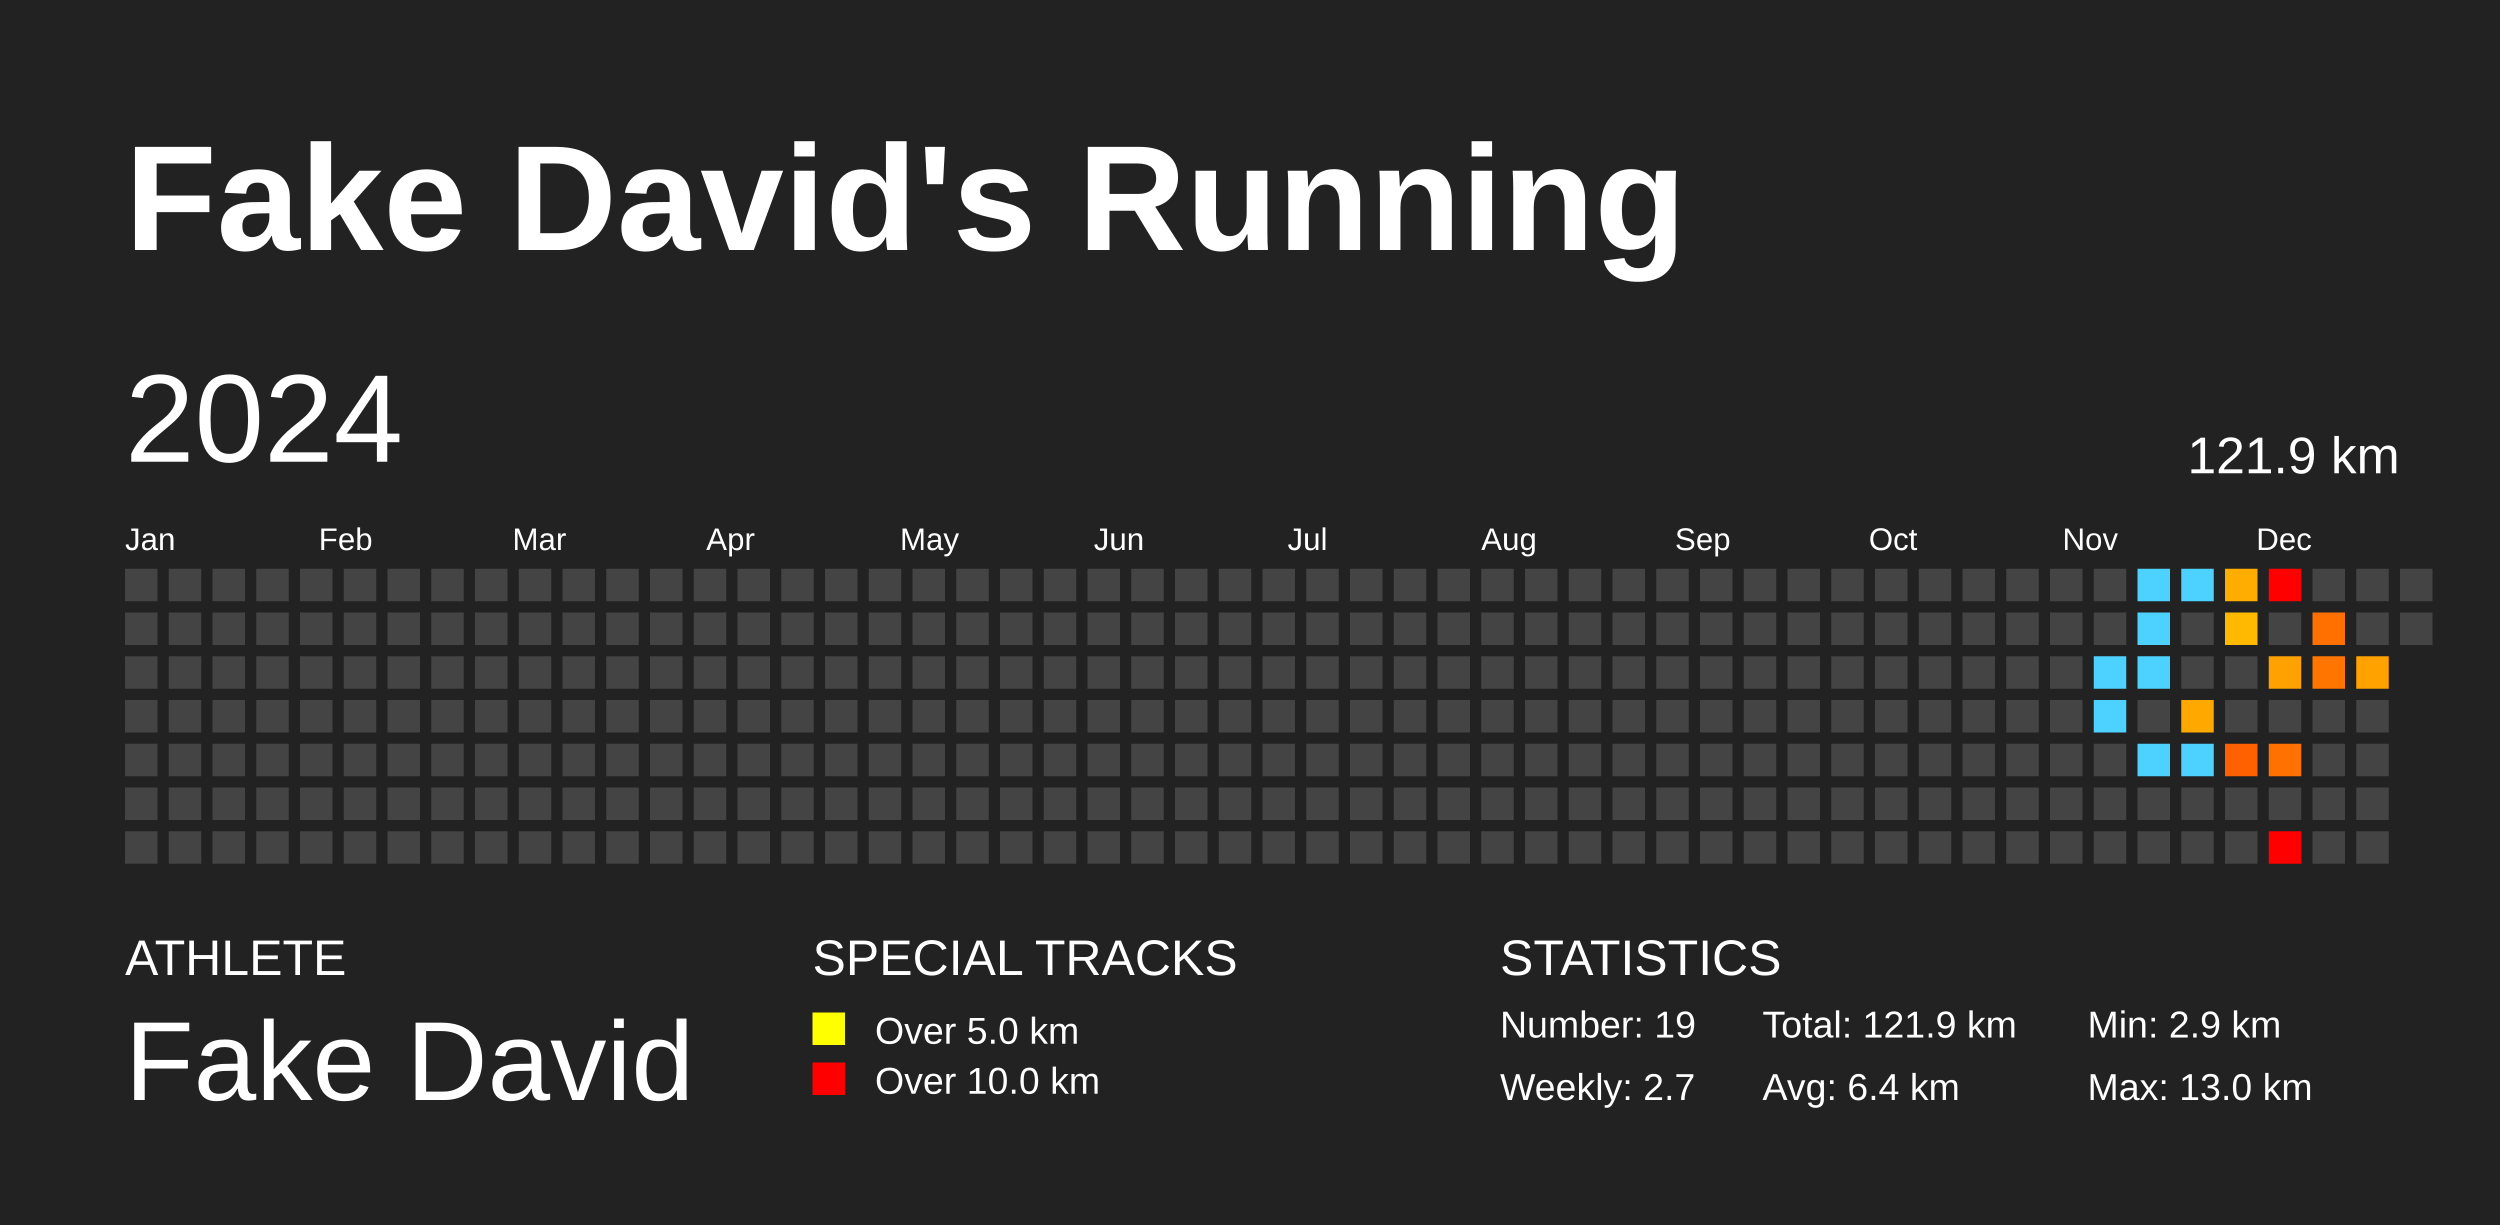
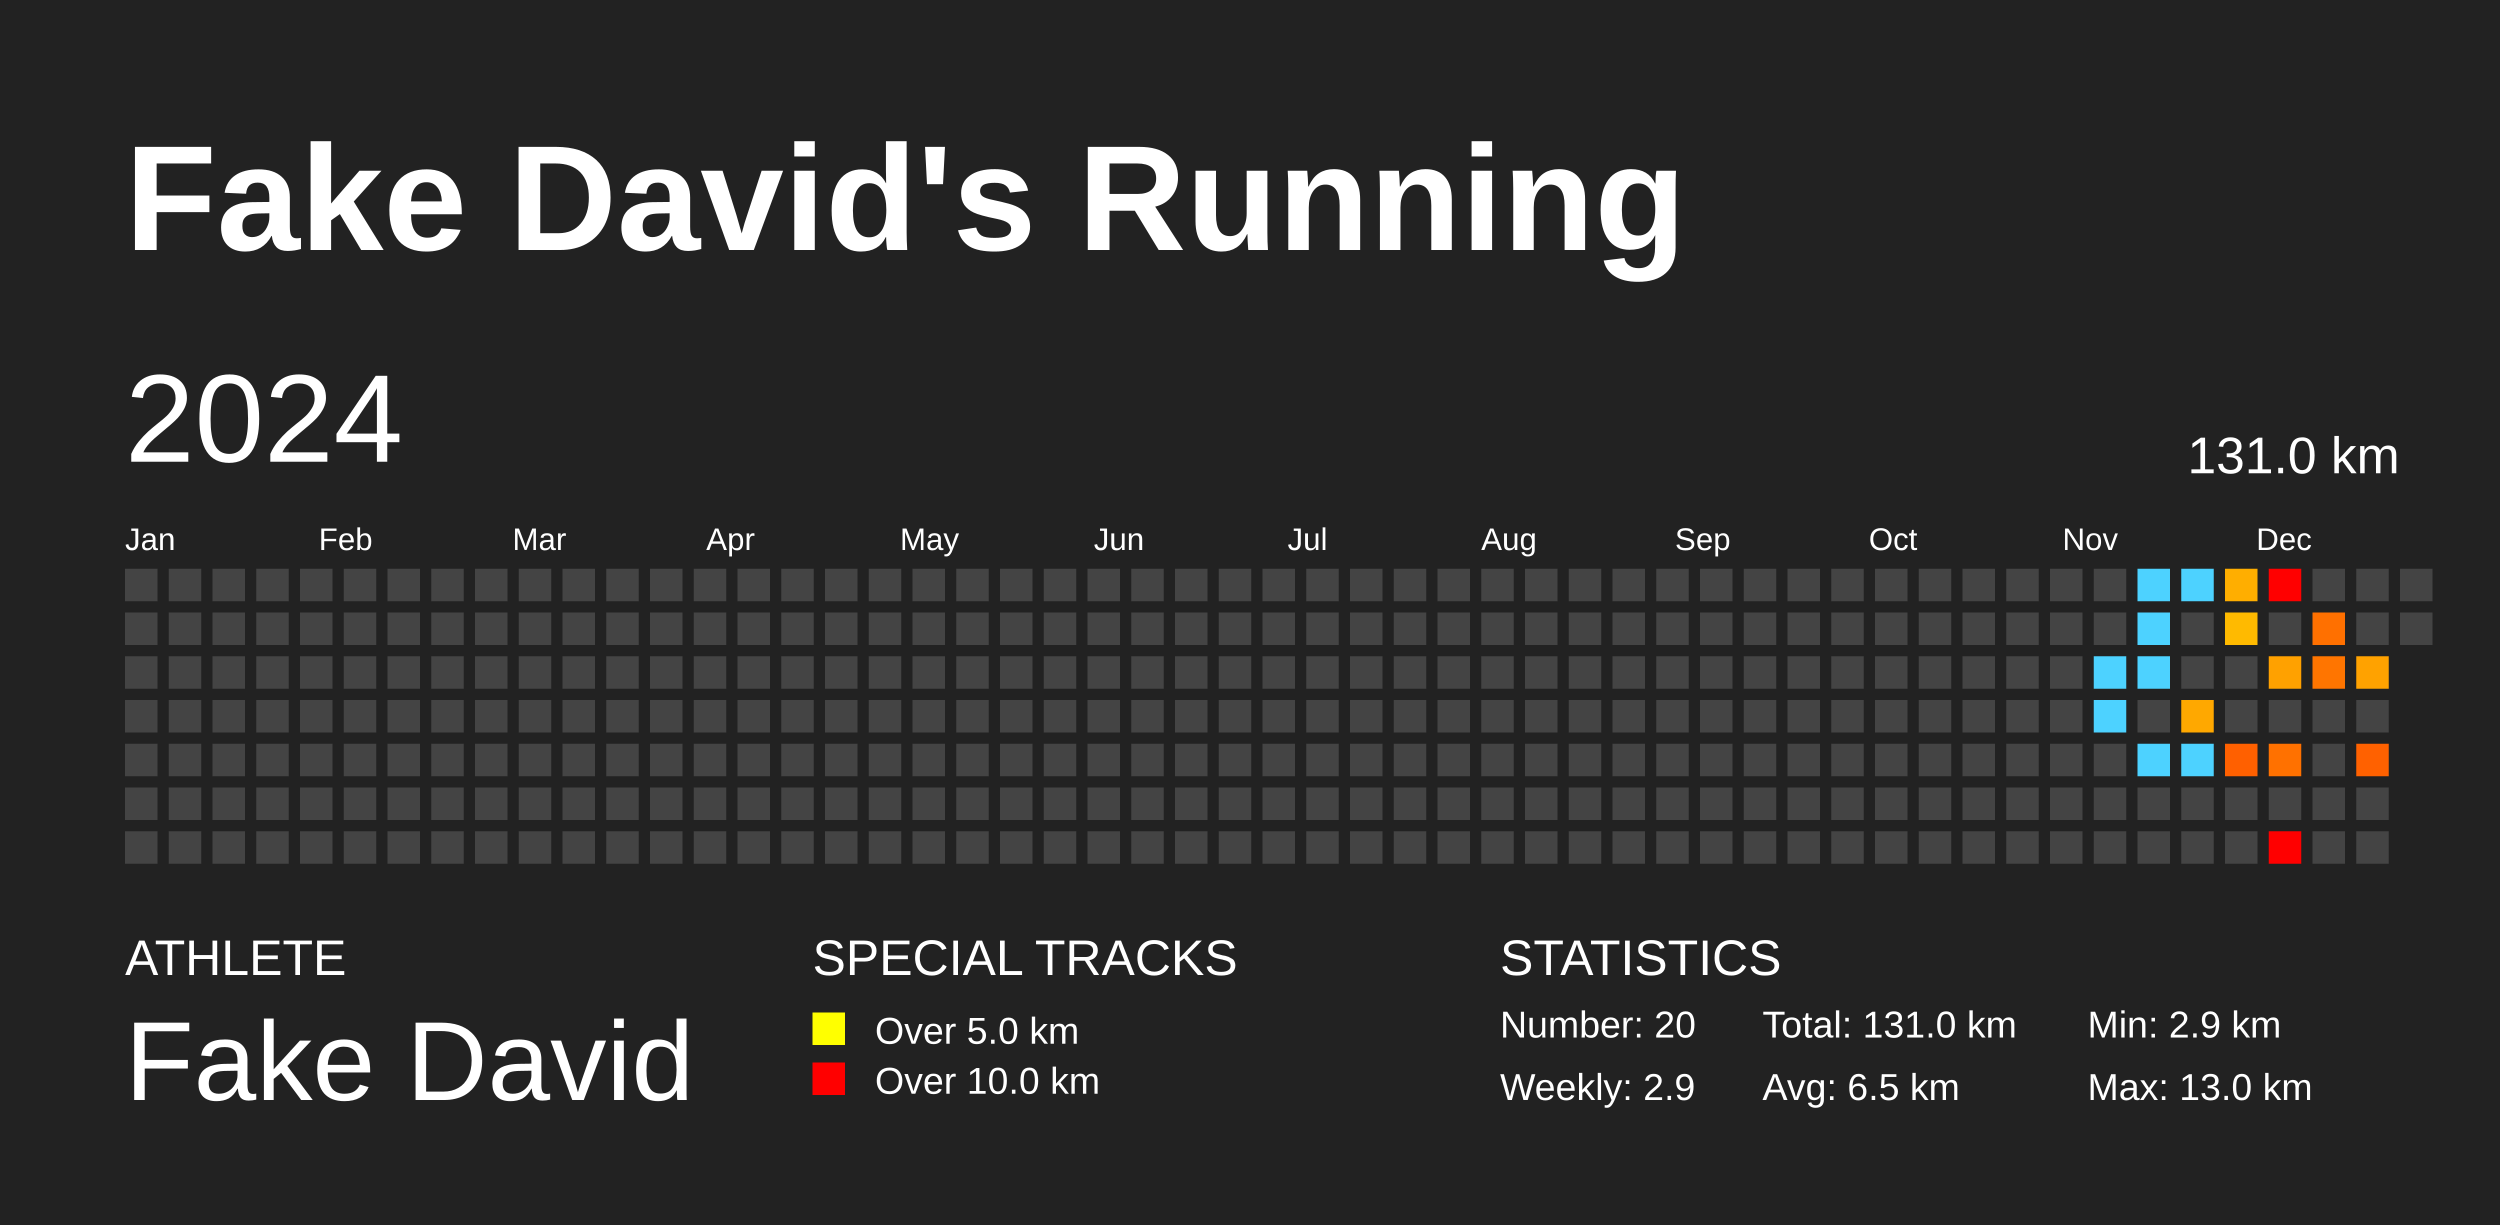
<svg xmlns="http://www.w3.org/2000/svg" baseProfile="full" height="98mm" version="1.1" viewBox="0,0,200,98" width="200mm">
  <defs />
  <rect fill="#222222" height="98" width="200" x="0" y="0" />
  <text fill="#FFFFFF" style="font-size:12px; font-family:Arial; font-weight:bold;" x="10" y="20">Fake David's Running</text>
  <text fill="#FFFFFF" style="font-size:4px; font-family:Arial" x="10" y="78">ATHLETE</text>
  <text fill="#FFFFFF" style="font-size:9px; font-family:Arial" x="10" y="88">Fake David</text>
  <text fill="#FFFFFF" style="font-size:4px; font-family:Arial" x="65" y="78">SPECIAL TRACKS</text>
  <rect fill="yellow" height="2.6" width="2.6" x="65" y="81" />
  <text fill="#FFFFFF" style="font-size:3px; font-family:Arial" x="70" y="83.5">Over 5.0 km</text>
  <rect fill="red" height="2.6" width="2.6" x="65" y="85" />
  <text fill="#FFFFFF" style="font-size:3px; font-family:Arial" x="70" y="87.5">Over 10.0 km</text>
  <text fill="#FFFFFF" style="font-size:4px; font-family:Arial" x="120" y="78">STATISTICS</text>
-   <text fill="#FFFFFF" style="font-size:3px; font-family:Arial" x="120" y="83">Number: 19</text>
-   <text fill="#FFFFFF" style="font-size:3px; font-family:Arial" x="120" y="88">Weekly: 2.7</text>
-   <text fill="#FFFFFF" style="font-size:3px; font-family:Arial" x="141" y="83">Total: 121.9 km</text>
-   <text fill="#FFFFFF" style="font-size:3px; font-family:Arial" x="141" y="88">Avg: 6.4 km</text>
+   <text fill="#FFFFFF" style="font-size:3px; font-family:Arial" x="120" y="83">Number: 20</text>
+   <text fill="#FFFFFF" style="font-size:3px; font-family:Arial" x="120" y="88">Weekly: 2.9</text>
+   <text fill="#FFFFFF" style="font-size:3px; font-family:Arial" x="141" y="83">Total: 131.0 km</text>
+   <text fill="#FFFFFF" style="font-size:3px; font-family:Arial" x="141" y="88">Avg: 6.5 km</text>
  <text fill="#FFFFFF" style="font-size:3px; font-family:Arial" x="167" y="83">Min: 2.9 km</text>
  <text fill="#FFFFFF" style="font-size:3px; font-family:Arial" x="167" y="88">Max: 13.0 km</text>
  <text dominant-baseline="hanging" fill="#FFFFFF" style="font-size:10.0px; font-family:Arial;" x="10" y="30">2024</text>
-   <text dominant-baseline="hanging" fill="#FFFFFF" style="font-size:4.125px; font-family:Arial;" x="175" y="35">121.9 km</text>
+   <text dominant-baseline="hanging" fill="#FFFFFF" style="font-size:4.125px; font-family:Arial;" x="175" y="35">131.0 km</text>
  <text fill="#FFFFFF" style="font-size:2.5px; font-family:Arial" x="10.0" y="44">Jan</text>
  <text fill="#FFFFFF" style="font-size:2.5px; font-family:Arial" x="25.5" y="44">Feb</text>
  <text fill="#FFFFFF" style="font-size:2.5px; font-family:Arial" x="41.0" y="44">Mar</text>
  <text fill="#FFFFFF" style="font-size:2.5px; font-family:Arial" x="56.5" y="44">Apr</text>
  <text fill="#FFFFFF" style="font-size:2.5px; font-family:Arial" x="72.0" y="44">May</text>
  <text fill="#FFFFFF" style="font-size:2.5px; font-family:Arial" x="87.5" y="44">Jun</text>
  <text fill="#FFFFFF" style="font-size:2.5px; font-family:Arial" x="103.0" y="44">Jul</text>
  <text fill="#FFFFFF" style="font-size:2.5px; font-family:Arial" x="118.5" y="44">Aug</text>
  <text fill="#FFFFFF" style="font-size:2.5px; font-family:Arial" x="134.0" y="44">Sep</text>
  <text fill="#FFFFFF" style="font-size:2.5px; font-family:Arial" x="149.5" y="44">Oct</text>
  <text fill="#FFFFFF" style="font-size:2.5px; font-family:Arial" x="165.0" y="44">Nov</text>
  <text fill="#FFFFFF" style="font-size:2.5px; font-family:Arial" x="180.5" y="44">Dec</text>
  <rect fill="#444444" height="2.6" width="2.6" x="10.0" y="45.5" />
  <rect fill="#444444" height="2.6" width="2.6" x="10.0" y="49.0" />
  <rect fill="#444444" height="2.6" width="2.6" x="10.0" y="52.5" />
  <rect fill="#444444" height="2.6" width="2.6" x="10.0" y="56.0" />
  <rect fill="#444444" height="2.6" width="2.6" x="10.0" y="59.5" />
  <rect fill="#444444" height="2.6" width="2.6" x="10.0" y="63.0" />
  <rect fill="#444444" height="2.6" width="2.6" x="10.0" y="66.5" />
  <rect fill="#444444" height="2.6" width="2.6" x="13.5" y="45.5" />
  <rect fill="#444444" height="2.6" width="2.6" x="13.5" y="49.0" />
  <rect fill="#444444" height="2.6" width="2.6" x="13.5" y="52.5" />
  <rect fill="#444444" height="2.6" width="2.6" x="13.5" y="56.0" />
  <rect fill="#444444" height="2.6" width="2.6" x="13.5" y="59.5" />
  <rect fill="#444444" height="2.6" width="2.6" x="13.5" y="63.0" />
  <rect fill="#444444" height="2.6" width="2.6" x="13.5" y="66.5" />
  <rect fill="#444444" height="2.6" width="2.6" x="17.0" y="45.5" />
  <rect fill="#444444" height="2.6" width="2.6" x="17.0" y="49.0" />
  <rect fill="#444444" height="2.6" width="2.6" x="17.0" y="52.5" />
  <rect fill="#444444" height="2.6" width="2.6" x="17.0" y="56.0" />
  <rect fill="#444444" height="2.6" width="2.6" x="17.0" y="59.5" />
  <rect fill="#444444" height="2.6" width="2.6" x="17.0" y="63.0" />
  <rect fill="#444444" height="2.6" width="2.6" x="17.0" y="66.5" />
  <rect fill="#444444" height="2.6" width="2.6" x="20.5" y="45.5" />
  <rect fill="#444444" height="2.6" width="2.6" x="20.5" y="49.0" />
  <rect fill="#444444" height="2.6" width="2.6" x="20.5" y="52.5" />
  <rect fill="#444444" height="2.6" width="2.6" x="20.5" y="56.0" />
  <rect fill="#444444" height="2.6" width="2.6" x="20.5" y="59.5" />
  <rect fill="#444444" height="2.6" width="2.6" x="20.5" y="63.0" />
  <rect fill="#444444" height="2.6" width="2.6" x="20.5" y="66.5" />
  <rect fill="#444444" height="2.6" width="2.6" x="24.0" y="45.5" />
  <rect fill="#444444" height="2.6" width="2.6" x="24.0" y="49.0" />
  <rect fill="#444444" height="2.6" width="2.6" x="24.0" y="52.5" />
  <rect fill="#444444" height="2.6" width="2.6" x="24.0" y="56.0" />
  <rect fill="#444444" height="2.6" width="2.6" x="24.0" y="59.5" />
  <rect fill="#444444" height="2.6" width="2.6" x="24.0" y="63.0" />
  <rect fill="#444444" height="2.6" width="2.6" x="24.0" y="66.5" />
  <rect fill="#444444" height="2.6" width="2.6" x="27.5" y="45.5" />
  <rect fill="#444444" height="2.6" width="2.6" x="27.5" y="49.0" />
  <rect fill="#444444" height="2.6" width="2.6" x="27.5" y="52.5" />
  <rect fill="#444444" height="2.6" width="2.6" x="27.5" y="56.0" />
  <rect fill="#444444" height="2.6" width="2.6" x="27.5" y="59.5" />
  <rect fill="#444444" height="2.6" width="2.6" x="27.5" y="63.0" />
  <rect fill="#444444" height="2.6" width="2.6" x="27.5" y="66.5" />
  <rect fill="#444444" height="2.6" width="2.6" x="31.0" y="45.5" />
  <rect fill="#444444" height="2.6" width="2.6" x="31.0" y="49.0" />
  <rect fill="#444444" height="2.6" width="2.6" x="31.0" y="52.5" />
  <rect fill="#444444" height="2.6" width="2.6" x="31.0" y="56.0" />
  <rect fill="#444444" height="2.6" width="2.6" x="31.0" y="59.5" />
  <rect fill="#444444" height="2.6" width="2.6" x="31.0" y="63.0" />
  <rect fill="#444444" height="2.6" width="2.6" x="31.0" y="66.5" />
  <rect fill="#444444" height="2.6" width="2.6" x="34.5" y="45.5" />
  <rect fill="#444444" height="2.6" width="2.6" x="34.5" y="49.0" />
  <rect fill="#444444" height="2.6" width="2.6" x="34.5" y="52.5" />
  <rect fill="#444444" height="2.6" width="2.6" x="34.5" y="56.0" />
  <rect fill="#444444" height="2.6" width="2.6" x="34.5" y="59.5" />
  <rect fill="#444444" height="2.6" width="2.6" x="34.5" y="63.0" />
  <rect fill="#444444" height="2.6" width="2.6" x="34.5" y="66.5" />
  <rect fill="#444444" height="2.6" width="2.6" x="38.0" y="45.5" />
  <rect fill="#444444" height="2.6" width="2.6" x="38.0" y="49.0" />
  <rect fill="#444444" height="2.6" width="2.6" x="38.0" y="52.5" />
  <rect fill="#444444" height="2.6" width="2.6" x="38.0" y="56.0" />
  <rect fill="#444444" height="2.6" width="2.6" x="38.0" y="59.5" />
  <rect fill="#444444" height="2.6" width="2.6" x="38.0" y="63.0" />
  <rect fill="#444444" height="2.6" width="2.6" x="38.0" y="66.5" />
  <rect fill="#444444" height="2.6" width="2.6" x="41.5" y="45.5" />
  <rect fill="#444444" height="2.6" width="2.6" x="41.5" y="49.0" />
  <rect fill="#444444" height="2.6" width="2.6" x="41.5" y="52.5" />
  <rect fill="#444444" height="2.6" width="2.6" x="41.5" y="56.0" />
  <rect fill="#444444" height="2.6" width="2.6" x="41.5" y="59.5" />
  <rect fill="#444444" height="2.6" width="2.6" x="41.5" y="63.0" />
  <rect fill="#444444" height="2.6" width="2.6" x="41.5" y="66.5" />
  <rect fill="#444444" height="2.6" width="2.6" x="45.0" y="45.5" />
  <rect fill="#444444" height="2.6" width="2.6" x="45.0" y="49.0" />
  <rect fill="#444444" height="2.6" width="2.6" x="45.0" y="52.5" />
  <rect fill="#444444" height="2.6" width="2.6" x="45.0" y="56.0" />
  <rect fill="#444444" height="2.6" width="2.6" x="45.0" y="59.5" />
  <rect fill="#444444" height="2.6" width="2.6" x="45.0" y="63.0" />
  <rect fill="#444444" height="2.6" width="2.6" x="45.0" y="66.5" />
  <rect fill="#444444" height="2.6" width="2.6" x="48.5" y="45.5" />
  <rect fill="#444444" height="2.6" width="2.6" x="48.5" y="49.0" />
  <rect fill="#444444" height="2.6" width="2.6" x="48.5" y="52.5" />
  <rect fill="#444444" height="2.6" width="2.6" x="48.5" y="56.0" />
  <rect fill="#444444" height="2.6" width="2.6" x="48.5" y="59.5" />
  <rect fill="#444444" height="2.6" width="2.6" x="48.5" y="63.0" />
  <rect fill="#444444" height="2.6" width="2.6" x="48.5" y="66.5" />
  <rect fill="#444444" height="2.6" width="2.6" x="52.0" y="45.5" />
  <rect fill="#444444" height="2.6" width="2.6" x="52.0" y="49.0" />
  <rect fill="#444444" height="2.6" width="2.6" x="52.0" y="52.5" />
  <rect fill="#444444" height="2.6" width="2.6" x="52.0" y="56.0" />
  <rect fill="#444444" height="2.6" width="2.6" x="52.0" y="59.5" />
  <rect fill="#444444" height="2.6" width="2.6" x="52.0" y="63.0" />
  <rect fill="#444444" height="2.6" width="2.6" x="52.0" y="66.5" />
  <rect fill="#444444" height="2.6" width="2.6" x="55.5" y="45.5" />
  <rect fill="#444444" height="2.6" width="2.6" x="55.5" y="49.0" />
  <rect fill="#444444" height="2.6" width="2.6" x="55.5" y="52.5" />
  <rect fill="#444444" height="2.6" width="2.6" x="55.5" y="56.0" />
  <rect fill="#444444" height="2.6" width="2.6" x="55.5" y="59.5" />
  <rect fill="#444444" height="2.6" width="2.6" x="55.5" y="63.0" />
  <rect fill="#444444" height="2.6" width="2.6" x="55.5" y="66.5" />
  <rect fill="#444444" height="2.6" width="2.6" x="59.0" y="45.5" />
  <rect fill="#444444" height="2.6" width="2.6" x="59.0" y="49.0" />
  <rect fill="#444444" height="2.6" width="2.6" x="59.0" y="52.5" />
  <rect fill="#444444" height="2.6" width="2.6" x="59.0" y="56.0" />
  <rect fill="#444444" height="2.6" width="2.6" x="59.0" y="59.5" />
  <rect fill="#444444" height="2.6" width="2.6" x="59.0" y="63.0" />
  <rect fill="#444444" height="2.6" width="2.6" x="59.0" y="66.5" />
  <rect fill="#444444" height="2.6" width="2.6" x="62.5" y="45.5" />
  <rect fill="#444444" height="2.6" width="2.6" x="62.5" y="49.0" />
  <rect fill="#444444" height="2.6" width="2.6" x="62.5" y="52.5" />
  <rect fill="#444444" height="2.6" width="2.6" x="62.5" y="56.0" />
  <rect fill="#444444" height="2.6" width="2.6" x="62.5" y="59.5" />
  <rect fill="#444444" height="2.6" width="2.6" x="62.5" y="63.0" />
  <rect fill="#444444" height="2.6" width="2.6" x="62.5" y="66.5" />
  <rect fill="#444444" height="2.6" width="2.6" x="66.0" y="45.5" />
  <rect fill="#444444" height="2.6" width="2.6" x="66.0" y="49.0" />
  <rect fill="#444444" height="2.6" width="2.6" x="66.0" y="52.5" />
  <rect fill="#444444" height="2.6" width="2.6" x="66.0" y="56.0" />
  <rect fill="#444444" height="2.6" width="2.6" x="66.0" y="59.5" />
  <rect fill="#444444" height="2.6" width="2.6" x="66.0" y="63.0" />
  <rect fill="#444444" height="2.6" width="2.6" x="66.0" y="66.5" />
  <rect fill="#444444" height="2.6" width="2.6" x="69.5" y="45.5" />
  <rect fill="#444444" height="2.6" width="2.6" x="69.5" y="49.0" />
  <rect fill="#444444" height="2.6" width="2.6" x="69.5" y="52.5" />
  <rect fill="#444444" height="2.6" width="2.6" x="69.5" y="56.0" />
  <rect fill="#444444" height="2.6" width="2.6" x="69.5" y="59.5" />
  <rect fill="#444444" height="2.6" width="2.6" x="69.5" y="63.0" />
  <rect fill="#444444" height="2.6" width="2.6" x="69.5" y="66.5" />
  <rect fill="#444444" height="2.6" width="2.6" x="73.0" y="45.5" />
  <rect fill="#444444" height="2.6" width="2.6" x="73.0" y="49.0" />
  <rect fill="#444444" height="2.6" width="2.6" x="73.0" y="52.5" />
  <rect fill="#444444" height="2.6" width="2.6" x="73.0" y="56.0" />
  <rect fill="#444444" height="2.6" width="2.6" x="73.0" y="59.5" />
  <rect fill="#444444" height="2.6" width="2.6" x="73.0" y="63.0" />
  <rect fill="#444444" height="2.6" width="2.6" x="73.0" y="66.5" />
  <rect fill="#444444" height="2.6" width="2.6" x="76.5" y="45.5" />
  <rect fill="#444444" height="2.6" width="2.6" x="76.5" y="49.0" />
  <rect fill="#444444" height="2.6" width="2.6" x="76.5" y="52.5" />
  <rect fill="#444444" height="2.6" width="2.6" x="76.5" y="56.0" />
  <rect fill="#444444" height="2.6" width="2.6" x="76.5" y="59.5" />
  <rect fill="#444444" height="2.6" width="2.6" x="76.5" y="63.0" />
  <rect fill="#444444" height="2.6" width="2.6" x="76.5" y="66.5" />
  <rect fill="#444444" height="2.6" width="2.6" x="80.0" y="45.5" />
  <rect fill="#444444" height="2.6" width="2.6" x="80.0" y="49.0" />
  <rect fill="#444444" height="2.6" width="2.6" x="80.0" y="52.5" />
  <rect fill="#444444" height="2.6" width="2.6" x="80.0" y="56.0" />
  <rect fill="#444444" height="2.6" width="2.6" x="80.0" y="59.5" />
  <rect fill="#444444" height="2.6" width="2.6" x="80.0" y="63.0" />
  <rect fill="#444444" height="2.6" width="2.6" x="80.0" y="66.5" />
  <rect fill="#444444" height="2.6" width="2.6" x="83.5" y="45.5" />
  <rect fill="#444444" height="2.6" width="2.6" x="83.5" y="49.0" />
  <rect fill="#444444" height="2.6" width="2.6" x="83.5" y="52.5" />
  <rect fill="#444444" height="2.6" width="2.6" x="83.5" y="56.0" />
  <rect fill="#444444" height="2.6" width="2.6" x="83.5" y="59.5" />
  <rect fill="#444444" height="2.6" width="2.6" x="83.5" y="63.0" />
  <rect fill="#444444" height="2.6" width="2.6" x="83.5" y="66.5" />
  <rect fill="#444444" height="2.6" width="2.6" x="87.0" y="45.5" />
  <rect fill="#444444" height="2.6" width="2.6" x="87.0" y="49.0" />
  <rect fill="#444444" height="2.6" width="2.6" x="87.0" y="52.5" />
  <rect fill="#444444" height="2.6" width="2.6" x="87.0" y="56.0" />
  <rect fill="#444444" height="2.6" width="2.6" x="87.0" y="59.5" />
  <rect fill="#444444" height="2.6" width="2.6" x="87.0" y="63.0" />
  <rect fill="#444444" height="2.6" width="2.6" x="87.0" y="66.5" />
  <rect fill="#444444" height="2.6" width="2.6" x="90.5" y="45.5" />
  <rect fill="#444444" height="2.6" width="2.6" x="90.5" y="49.0" />
  <rect fill="#444444" height="2.6" width="2.6" x="90.5" y="52.5" />
  <rect fill="#444444" height="2.6" width="2.6" x="90.5" y="56.0" />
  <rect fill="#444444" height="2.6" width="2.6" x="90.5" y="59.5" />
  <rect fill="#444444" height="2.6" width="2.6" x="90.5" y="63.0" />
  <rect fill="#444444" height="2.6" width="2.6" x="90.5" y="66.5" />
  <rect fill="#444444" height="2.6" width="2.6" x="94.0" y="45.5" />
  <rect fill="#444444" height="2.6" width="2.6" x="94.0" y="49.0" />
  <rect fill="#444444" height="2.6" width="2.6" x="94.0" y="52.5" />
  <rect fill="#444444" height="2.6" width="2.6" x="94.0" y="56.0" />
  <rect fill="#444444" height="2.6" width="2.6" x="94.0" y="59.5" />
  <rect fill="#444444" height="2.6" width="2.6" x="94.0" y="63.0" />
  <rect fill="#444444" height="2.6" width="2.6" x="94.0" y="66.5" />
  <rect fill="#444444" height="2.6" width="2.6" x="97.5" y="45.5" />
  <rect fill="#444444" height="2.6" width="2.6" x="97.5" y="49.0" />
  <rect fill="#444444" height="2.6" width="2.6" x="97.5" y="52.5" />
  <rect fill="#444444" height="2.6" width="2.6" x="97.5" y="56.0" />
  <rect fill="#444444" height="2.6" width="2.6" x="97.5" y="59.5" />
  <rect fill="#444444" height="2.6" width="2.6" x="97.5" y="63.0" />
  <rect fill="#444444" height="2.6" width="2.6" x="97.5" y="66.5" />
  <rect fill="#444444" height="2.6" width="2.6" x="101.0" y="45.5" />
  <rect fill="#444444" height="2.6" width="2.6" x="101.0" y="49.0" />
  <rect fill="#444444" height="2.6" width="2.6" x="101.0" y="52.5" />
  <rect fill="#444444" height="2.6" width="2.6" x="101.0" y="56.0" />
  <rect fill="#444444" height="2.6" width="2.6" x="101.0" y="59.5" />
  <rect fill="#444444" height="2.6" width="2.6" x="101.0" y="63.0" />
  <rect fill="#444444" height="2.6" width="2.6" x="101.0" y="66.5" />
  <rect fill="#444444" height="2.6" width="2.6" x="104.5" y="45.5" />
  <rect fill="#444444" height="2.6" width="2.6" x="104.5" y="49.0" />
  <rect fill="#444444" height="2.6" width="2.6" x="104.5" y="52.5" />
  <rect fill="#444444" height="2.6" width="2.6" x="104.5" y="56.0" />
  <rect fill="#444444" height="2.6" width="2.6" x="104.5" y="59.5" />
  <rect fill="#444444" height="2.6" width="2.6" x="104.5" y="63.0" />
  <rect fill="#444444" height="2.6" width="2.6" x="104.5" y="66.5" />
  <rect fill="#444444" height="2.6" width="2.6" x="108.0" y="45.5" />
  <rect fill="#444444" height="2.6" width="2.6" x="108.0" y="49.0" />
  <rect fill="#444444" height="2.6" width="2.6" x="108.0" y="52.5" />
  <rect fill="#444444" height="2.6" width="2.6" x="108.0" y="56.0" />
  <rect fill="#444444" height="2.6" width="2.6" x="108.0" y="59.5" />
  <rect fill="#444444" height="2.6" width="2.6" x="108.0" y="63.0" />
  <rect fill="#444444" height="2.6" width="2.6" x="108.0" y="66.5" />
  <rect fill="#444444" height="2.6" width="2.6" x="111.5" y="45.5" />
  <rect fill="#444444" height="2.6" width="2.6" x="111.5" y="49.0" />
  <rect fill="#444444" height="2.6" width="2.6" x="111.5" y="52.5" />
  <rect fill="#444444" height="2.6" width="2.6" x="111.5" y="56.0" />
  <rect fill="#444444" height="2.6" width="2.6" x="111.5" y="59.5" />
  <rect fill="#444444" height="2.6" width="2.6" x="111.5" y="63.0" />
  <rect fill="#444444" height="2.6" width="2.6" x="111.5" y="66.5" />
  <rect fill="#444444" height="2.6" width="2.6" x="115.0" y="45.5" />
  <rect fill="#444444" height="2.6" width="2.6" x="115.0" y="49.0" />
  <rect fill="#444444" height="2.6" width="2.6" x="115.0" y="52.5" />
  <rect fill="#444444" height="2.6" width="2.6" x="115.0" y="56.0" />
  <rect fill="#444444" height="2.6" width="2.6" x="115.0" y="59.5" />
  <rect fill="#444444" height="2.6" width="2.6" x="115.0" y="63.0" />
  <rect fill="#444444" height="2.6" width="2.6" x="115.0" y="66.5" />
  <rect fill="#444444" height="2.6" width="2.6" x="118.5" y="45.5" />
  <rect fill="#444444" height="2.6" width="2.6" x="118.5" y="49.0" />
  <rect fill="#444444" height="2.6" width="2.6" x="118.5" y="52.5" />
  <rect fill="#444444" height="2.6" width="2.6" x="118.5" y="56.0" />
  <rect fill="#444444" height="2.6" width="2.6" x="118.5" y="59.5" />
  <rect fill="#444444" height="2.6" width="2.6" x="118.5" y="63.0" />
  <rect fill="#444444" height="2.6" width="2.6" x="118.5" y="66.5" />
  <rect fill="#444444" height="2.6" width="2.6" x="122.0" y="45.5" />
  <rect fill="#444444" height="2.6" width="2.6" x="122.0" y="49.0" />
  <rect fill="#444444" height="2.6" width="2.6" x="122.0" y="52.5" />
  <rect fill="#444444" height="2.6" width="2.6" x="122.0" y="56.0" />
  <rect fill="#444444" height="2.6" width="2.6" x="122.0" y="59.5" />
  <rect fill="#444444" height="2.6" width="2.6" x="122.0" y="63.0" />
  <rect fill="#444444" height="2.6" width="2.6" x="122.0" y="66.5" />
  <rect fill="#444444" height="2.6" width="2.6" x="125.5" y="45.5" />
  <rect fill="#444444" height="2.6" width="2.6" x="125.5" y="49.0" />
  <rect fill="#444444" height="2.6" width="2.6" x="125.5" y="52.5" />
  <rect fill="#444444" height="2.6" width="2.6" x="125.5" y="56.0" />
  <rect fill="#444444" height="2.6" width="2.6" x="125.5" y="59.5" />
  <rect fill="#444444" height="2.6" width="2.6" x="125.5" y="63.0" />
  <rect fill="#444444" height="2.6" width="2.6" x="125.5" y="66.5" />
  <rect fill="#444444" height="2.6" width="2.6" x="129.0" y="45.5" />
  <rect fill="#444444" height="2.6" width="2.6" x="129.0" y="49.0" />
  <rect fill="#444444" height="2.6" width="2.6" x="129.0" y="52.5" />
  <rect fill="#444444" height="2.6" width="2.6" x="129.0" y="56.0" />
  <rect fill="#444444" height="2.6" width="2.6" x="129.0" y="59.5" />
  <rect fill="#444444" height="2.6" width="2.6" x="129.0" y="63.0" />
  <rect fill="#444444" height="2.6" width="2.6" x="129.0" y="66.5" />
  <rect fill="#444444" height="2.6" width="2.6" x="132.5" y="45.5" />
  <rect fill="#444444" height="2.6" width="2.6" x="132.5" y="49.0" />
  <rect fill="#444444" height="2.6" width="2.6" x="132.5" y="52.5" />
  <rect fill="#444444" height="2.6" width="2.6" x="132.5" y="56.0" />
  <rect fill="#444444" height="2.6" width="2.6" x="132.5" y="59.5" />
  <rect fill="#444444" height="2.6" width="2.6" x="132.5" y="63.0" />
  <rect fill="#444444" height="2.6" width="2.6" x="132.5" y="66.5" />
  <rect fill="#444444" height="2.6" width="2.6" x="136.0" y="45.5" />
  <rect fill="#444444" height="2.6" width="2.6" x="136.0" y="49.0" />
  <rect fill="#444444" height="2.6" width="2.6" x="136.0" y="52.5" />
  <rect fill="#444444" height="2.6" width="2.6" x="136.0" y="56.0" />
  <rect fill="#444444" height="2.6" width="2.6" x="136.0" y="59.5" />
  <rect fill="#444444" height="2.6" width="2.6" x="136.0" y="63.0" />
  <rect fill="#444444" height="2.6" width="2.6" x="136.0" y="66.5" />
  <rect fill="#444444" height="2.6" width="2.6" x="139.5" y="45.5" />
  <rect fill="#444444" height="2.6" width="2.6" x="139.5" y="49.0" />
  <rect fill="#444444" height="2.6" width="2.6" x="139.5" y="52.5" />
  <rect fill="#444444" height="2.6" width="2.6" x="139.5" y="56.0" />
  <rect fill="#444444" height="2.6" width="2.6" x="139.5" y="59.5" />
  <rect fill="#444444" height="2.6" width="2.6" x="139.5" y="63.0" />
  <rect fill="#444444" height="2.6" width="2.6" x="139.5" y="66.5" />
  <rect fill="#444444" height="2.6" width="2.6" x="143.0" y="45.5" />
  <rect fill="#444444" height="2.6" width="2.6" x="143.0" y="49.0" />
  <rect fill="#444444" height="2.6" width="2.6" x="143.0" y="52.5" />
  <rect fill="#444444" height="2.6" width="2.6" x="143.0" y="56.0" />
  <rect fill="#444444" height="2.6" width="2.6" x="143.0" y="59.5" />
  <rect fill="#444444" height="2.6" width="2.6" x="143.0" y="63.0" />
  <rect fill="#444444" height="2.6" width="2.6" x="143.0" y="66.5" />
  <rect fill="#444444" height="2.6" width="2.6" x="146.5" y="45.5" />
  <rect fill="#444444" height="2.6" width="2.6" x="146.5" y="49.0" />
  <rect fill="#444444" height="2.6" width="2.6" x="146.5" y="52.5" />
  <rect fill="#444444" height="2.6" width="2.6" x="146.5" y="56.0" />
  <rect fill="#444444" height="2.6" width="2.6" x="146.5" y="59.5" />
  <rect fill="#444444" height="2.6" width="2.6" x="146.5" y="63.0" />
  <rect fill="#444444" height="2.6" width="2.6" x="146.5" y="66.5" />
  <rect fill="#444444" height="2.6" width="2.6" x="150.0" y="45.5" />
  <rect fill="#444444" height="2.6" width="2.6" x="150.0" y="49.0" />
  <rect fill="#444444" height="2.6" width="2.6" x="150.0" y="52.5" />
  <rect fill="#444444" height="2.6" width="2.6" x="150.0" y="56.0" />
  <rect fill="#444444" height="2.6" width="2.6" x="150.0" y="59.5" />
  <rect fill="#444444" height="2.6" width="2.6" x="150.0" y="63.0" />
  <rect fill="#444444" height="2.6" width="2.6" x="150.0" y="66.5" />
  <rect fill="#444444" height="2.6" width="2.6" x="153.5" y="45.5" />
  <rect fill="#444444" height="2.6" width="2.6" x="153.5" y="49.0" />
  <rect fill="#444444" height="2.6" width="2.6" x="153.5" y="52.5" />
  <rect fill="#444444" height="2.6" width="2.6" x="153.5" y="56.0" />
  <rect fill="#444444" height="2.6" width="2.6" x="153.5" y="59.5" />
  <rect fill="#444444" height="2.6" width="2.6" x="153.5" y="63.0" />
  <rect fill="#444444" height="2.6" width="2.6" x="153.5" y="66.5" />
  <rect fill="#444444" height="2.6" width="2.6" x="157.0" y="45.5" />
  <rect fill="#444444" height="2.6" width="2.6" x="157.0" y="49.0" />
  <rect fill="#444444" height="2.6" width="2.6" x="157.0" y="52.5" />
  <rect fill="#444444" height="2.6" width="2.6" x="157.0" y="56.0" />
  <rect fill="#444444" height="2.6" width="2.6" x="157.0" y="59.5" />
  <rect fill="#444444" height="2.6" width="2.6" x="157.0" y="63.0" />
  <rect fill="#444444" height="2.6" width="2.6" x="157.0" y="66.5" />
  <rect fill="#444444" height="2.6" width="2.6" x="160.5" y="45.5" />
  <rect fill="#444444" height="2.6" width="2.6" x="160.5" y="49.0" />
  <rect fill="#444444" height="2.6" width="2.6" x="160.5" y="52.5" />
  <rect fill="#444444" height="2.6" width="2.6" x="160.5" y="56.0" />
  <rect fill="#444444" height="2.6" width="2.6" x="160.5" y="59.5" />
  <rect fill="#444444" height="2.6" width="2.6" x="160.5" y="63.0" />
  <rect fill="#444444" height="2.6" width="2.6" x="160.5" y="66.5" />
  <rect fill="#444444" height="2.6" width="2.6" x="164.0" y="45.5" />
  <rect fill="#444444" height="2.6" width="2.6" x="164.0" y="49.0" />
  <rect fill="#444444" height="2.6" width="2.6" x="164.0" y="52.5" />
  <rect fill="#444444" height="2.6" width="2.6" x="164.0" y="56.0" />
  <rect fill="#444444" height="2.6" width="2.6" x="164.0" y="59.5" />
  <rect fill="#444444" height="2.6" width="2.6" x="164.0" y="63.0" />
  <rect fill="#444444" height="2.6" width="2.6" x="164.0" y="66.5" />
  <rect fill="#444444" height="2.6" width="2.6" x="167.5" y="45.5" />
  <rect fill="#444444" height="2.6" width="2.6" x="167.5" y="49.0" />
  <rect fill="#4dd2ff" height="2.6" width="2.6" x="167.5" y="52.5" />
  <rect fill="#4dd2ff" height="2.6" width="2.6" x="167.5" y="56.0" />
  <rect fill="#444444" height="2.6" width="2.6" x="167.5" y="59.5" />
  <rect fill="#444444" height="2.6" width="2.6" x="167.5" y="63.0" />
  <rect fill="#444444" height="2.6" width="2.6" x="167.5" y="66.5" />
  <rect fill="#4dd2ff" height="2.6" width="2.6" x="171.0" y="45.5" />
  <rect fill="#4dd2ff" height="2.6" width="2.6" x="171.0" y="49.0" />
  <rect fill="#4dd2ff" height="2.6" width="2.6" x="171.0" y="52.5" />
  <rect fill="#444444" height="2.6" width="2.6" x="171.0" y="56.0" />
  <rect fill="#4dd2ff" height="2.6" width="2.6" x="171.0" y="59.5" />
  <rect fill="#444444" height="2.6" width="2.6" x="171.0" y="63.0" />
  <rect fill="#444444" height="2.6" width="2.6" x="171.0" y="66.5" />
  <rect fill="#4dd2ff" height="2.6" width="2.6" x="174.5" y="45.5" />
  <rect fill="#444444" height="2.6" width="2.6" x="174.5" y="49.0" />
  <rect fill="#444444" height="2.6" width="2.6" x="174.5" y="52.5" />
  <rect fill="#ffa800" height="2.6" width="2.6" x="174.5" y="56.0" />
  <rect fill="#4dd2ff" height="2.6" width="2.6" x="174.5" y="59.5" />
  <rect fill="#444444" height="2.6" width="2.6" x="174.5" y="63.0" />
  <rect fill="#444444" height="2.6" width="2.6" x="174.5" y="66.5" />
  <rect fill="#ffae00" height="2.6" width="2.6" x="178.0" y="45.5" />
  <rect fill="#ffba00" height="2.6" width="2.6" x="178.0" y="49.0" />
  <rect fill="#444444" height="2.6" width="2.6" x="178.0" y="52.5" />
  <rect fill="#444444" height="2.6" width="2.6" x="178.0" y="56.0" />
  <rect fill="#ff6000" height="2.6" width="2.6" x="178.0" y="59.5" />
  <rect fill="#444444" height="2.6" width="2.6" x="178.0" y="63.0" />
  <rect fill="#444444" height="2.6" width="2.6" x="178.0" y="66.5" />
  <rect fill="red" height="2.6" width="2.6" x="181.5" y="45.5" />
  <rect fill="#444444" height="2.6" width="2.6" x="181.5" y="49.0" />
  <rect fill="#ffa100" height="2.6" width="2.6" x="181.5" y="52.5" />
  <rect fill="#444444" height="2.6" width="2.6" x="181.5" y="56.0" />
  <rect fill="#ff7100" height="2.6" width="2.6" x="181.5" y="59.5" />
  <rect fill="#444444" height="2.6" width="2.6" x="181.5" y="63.0" />
  <rect fill="red" height="2.6" width="2.6" x="181.5" y="66.5" />
  <rect fill="#444444" height="2.6" width="2.6" x="185.0" y="45.5" />
  <rect fill="#ff7000" height="2.6" width="2.6" x="185.0" y="49.0" />
  <rect fill="#ff7500" height="2.6" width="2.6" x="185.0" y="52.5" />
  <rect fill="#444444" height="2.6" width="2.6" x="185.0" y="56.0" />
  <rect fill="#444444" height="2.6" width="2.6" x="185.0" y="59.5" />
  <rect fill="#444444" height="2.6" width="2.6" x="185.0" y="63.0" />
  <rect fill="#444444" height="2.6" width="2.6" x="185.0" y="66.5" />
  <rect fill="#444444" height="2.6" width="2.6" x="188.5" y="45.5" />
  <rect fill="#444444" height="2.6" width="2.6" x="188.5" y="49.0" />
  <rect fill="#ffa200" height="2.6" width="2.6" x="188.5" y="52.5" />
  <rect fill="#444444" height="2.6" width="2.6" x="188.5" y="56.0" />
-   <rect fill="#444444" height="2.6" width="2.6" x="188.5" y="59.5" />
+   <rect fill="#ff6100" height="2.6" width="2.6" x="188.5" y="59.5" />
  <rect fill="#444444" height="2.6" width="2.6" x="188.5" y="63.0" />
  <rect fill="#444444" height="2.6" width="2.6" x="188.5" y="66.5" />
  <rect fill="#444444" height="2.6" width="2.6" x="192.0" y="45.5" />
  <rect fill="#444444" height="2.6" width="2.6" x="192.0" y="49.0" />
</svg>
